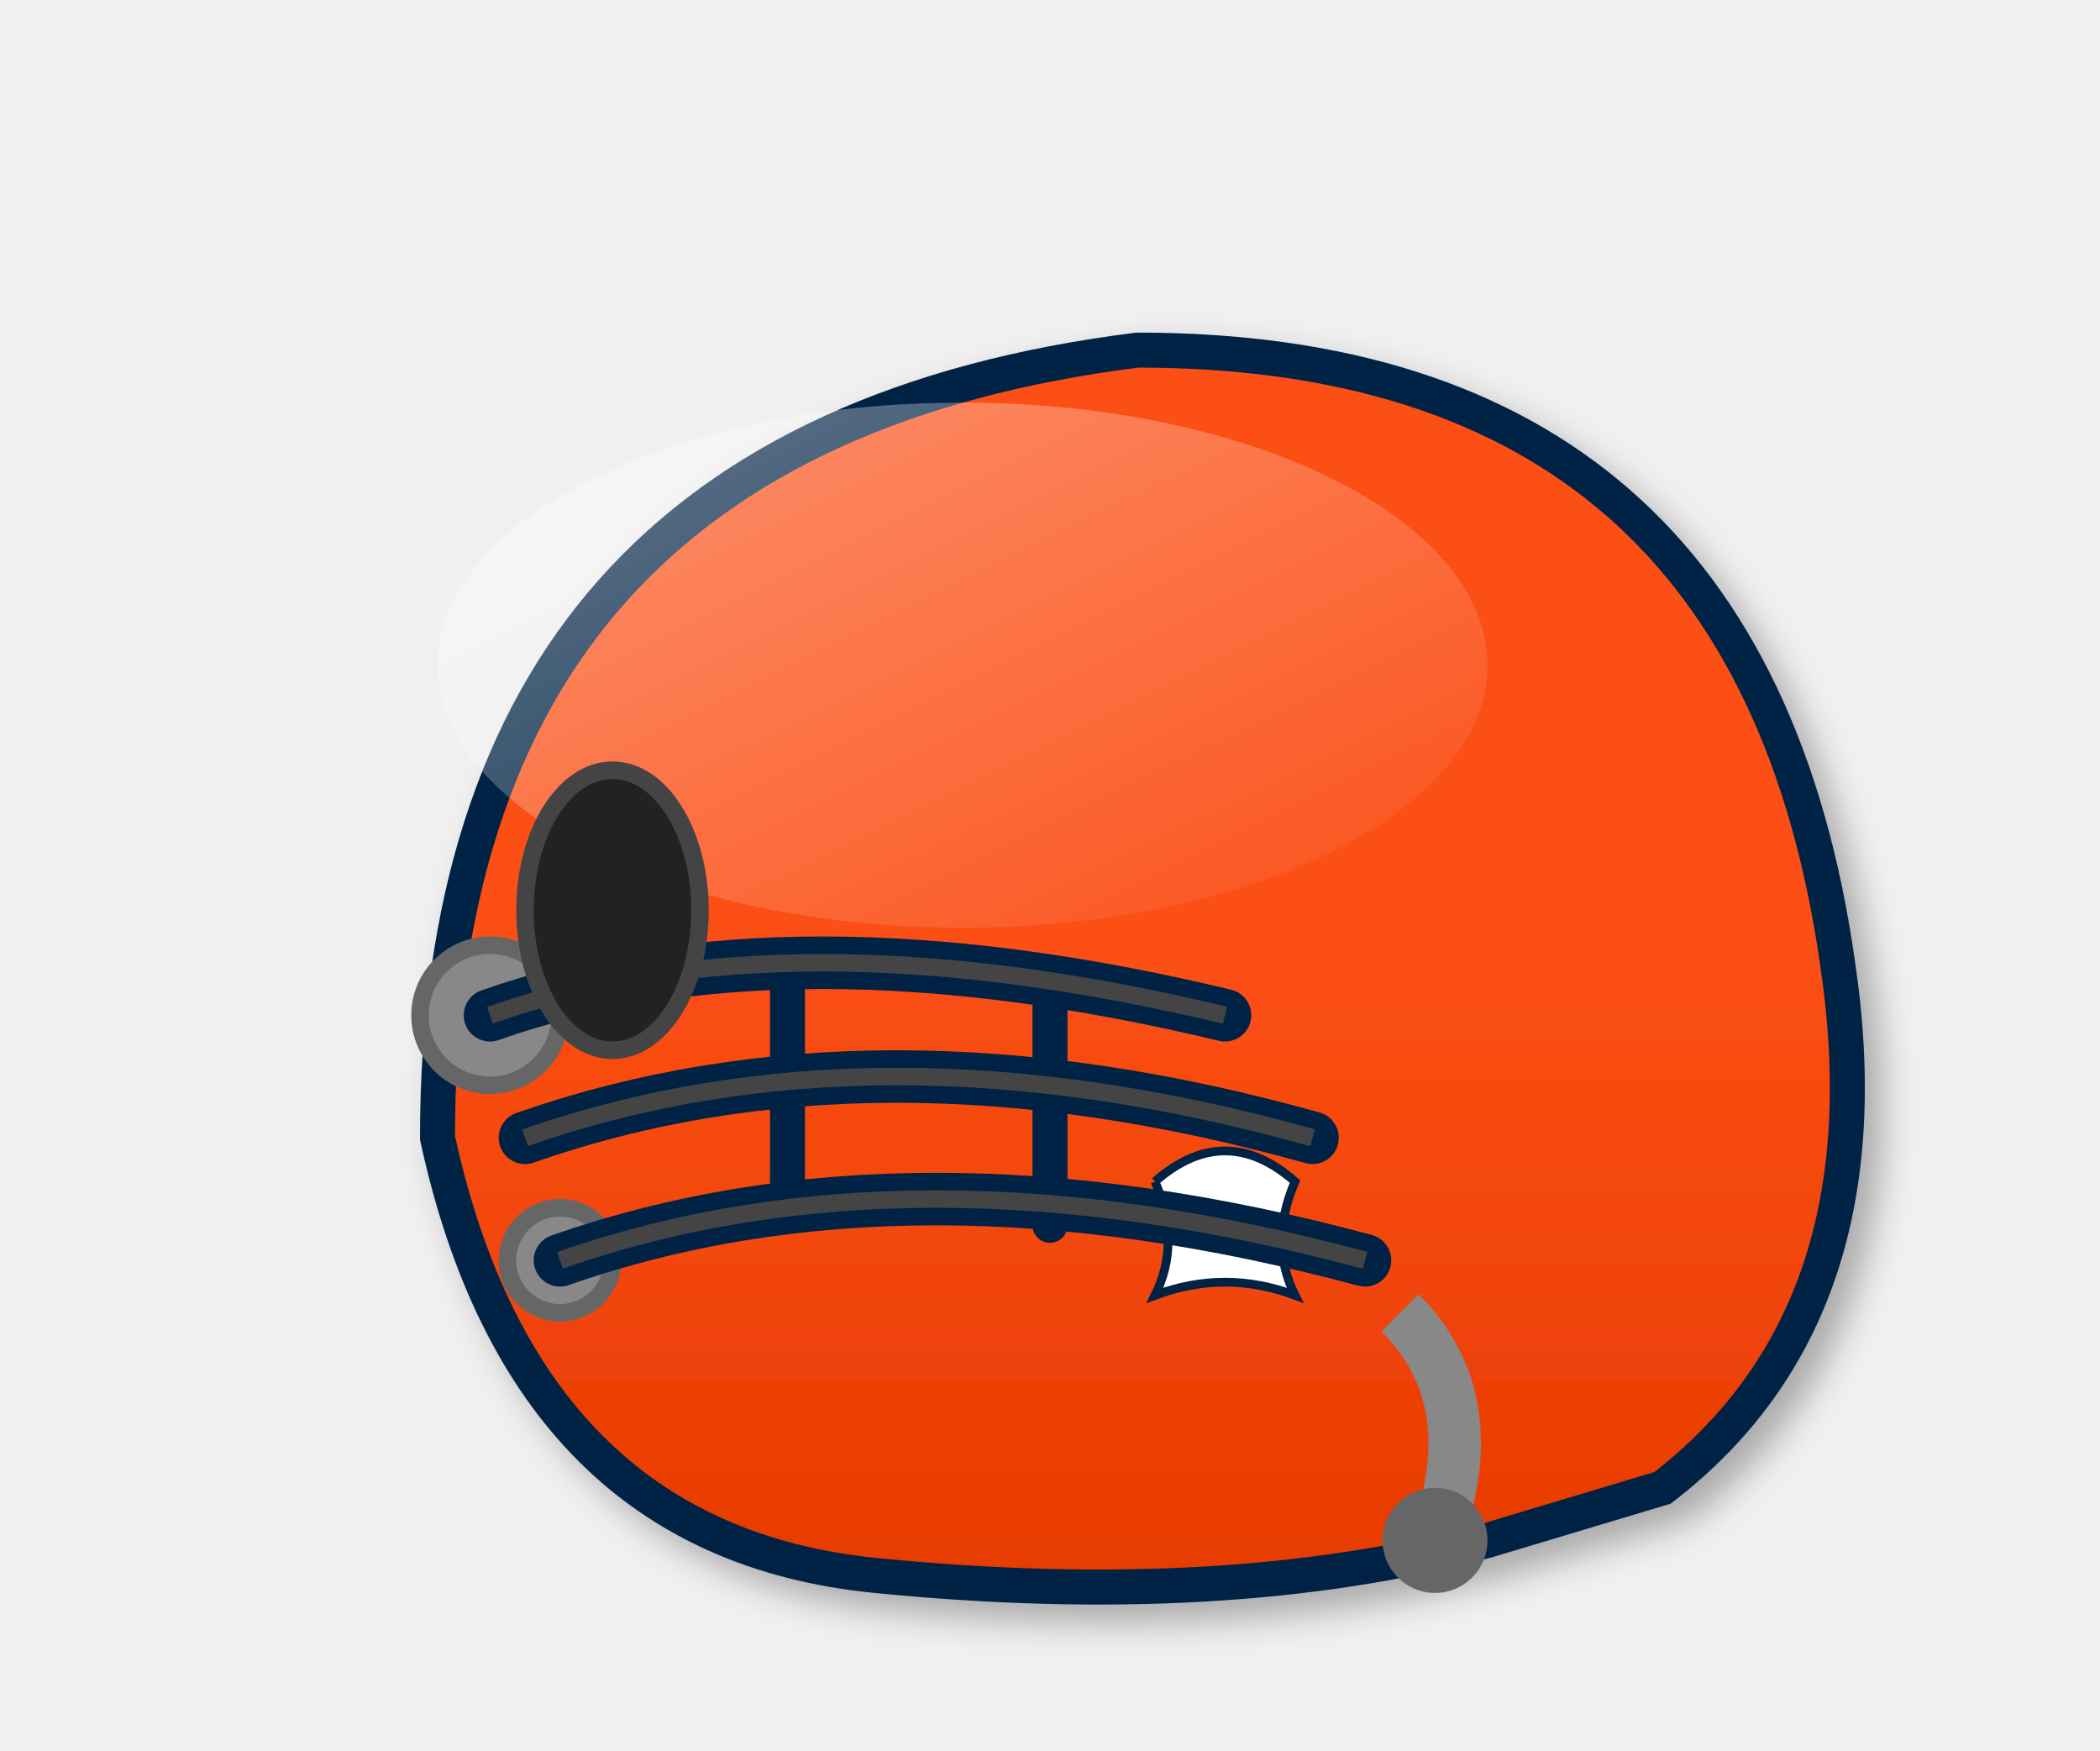
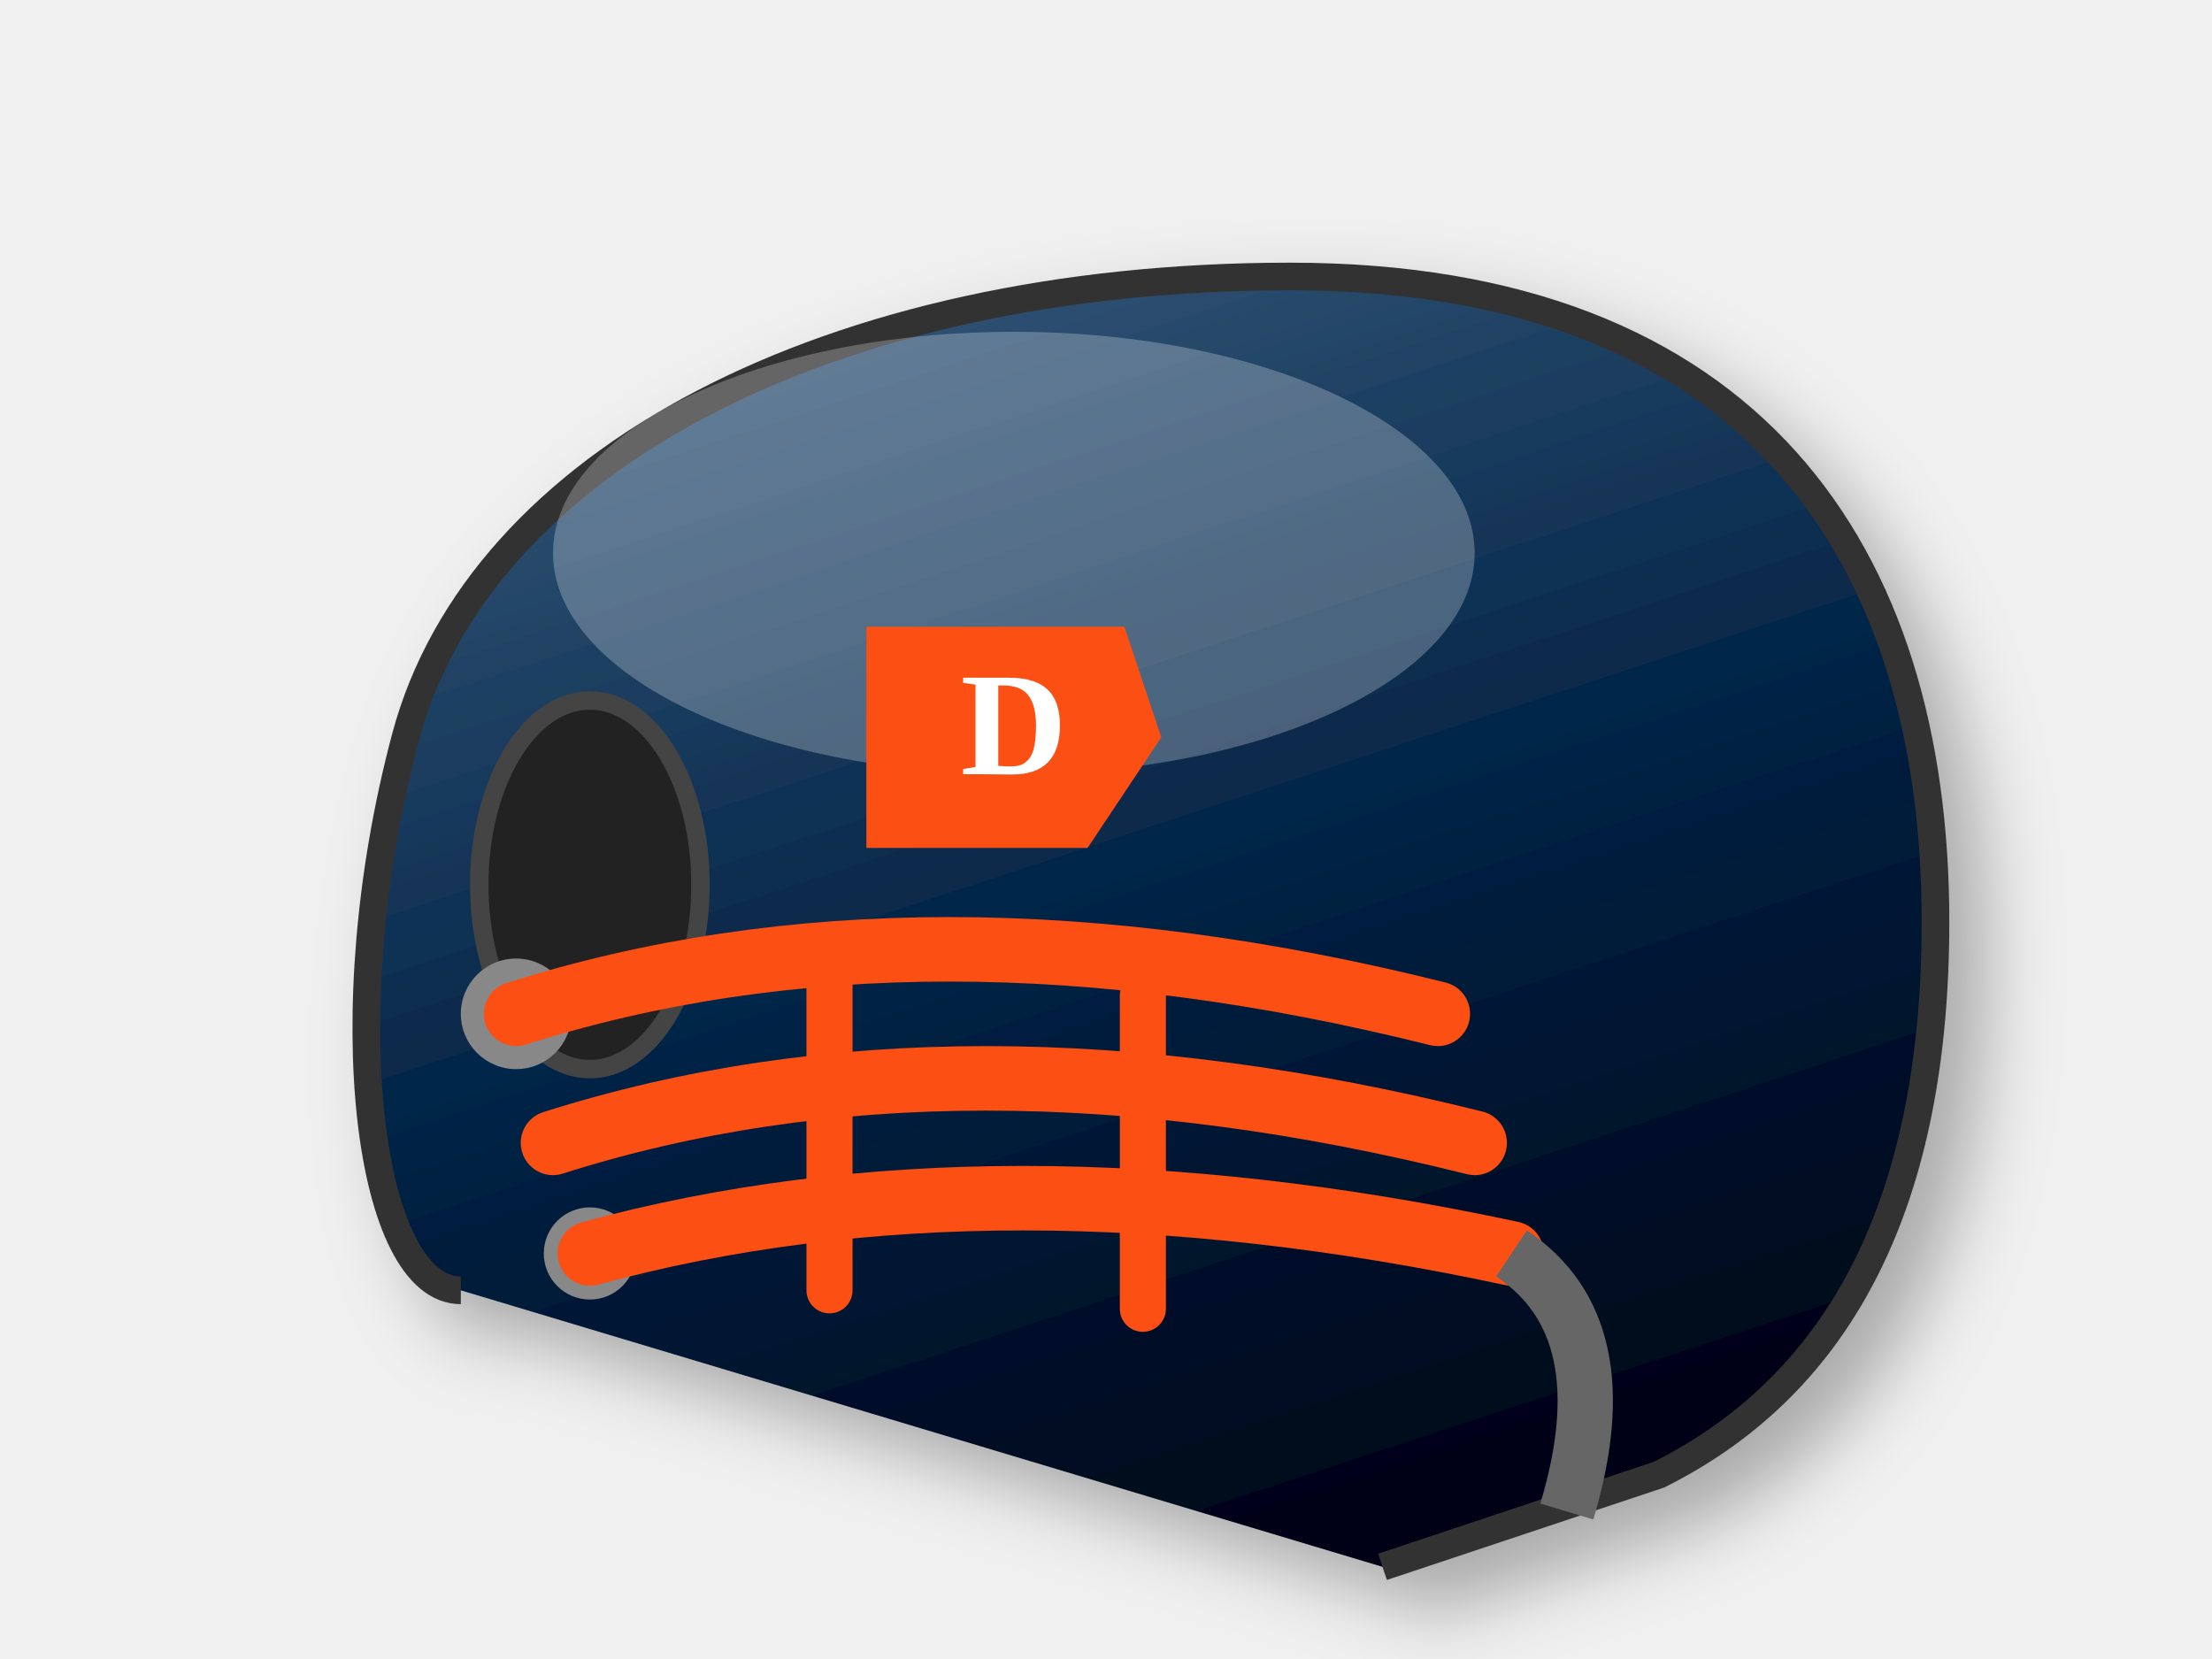
- <svg xmlns="http://www.w3.org/2000/svg" viewBox="0 0 120 100">
+ <svg xmlns="http://www.w3.org/2000/svg" viewBox="0 0 120 90">
  <defs>
-     <linearGradient id="helmetShellDEN" x1="0%" y1="0%" x2="0%" y2="100%">
-       <stop offset="0%" style="stop-color:#FB4F14;stop-opacity:1" />
-       <stop offset="50%" style="stop-color:#FB4F14;stop-opacity:1" />
-       <stop offset="100%" style="stop-color:#e73b00;stop-opacity:1" />
-     </linearGradient>
-     <linearGradient id="helmetHighlightDEN" x1="0%" y1="0%" x2="100%" y2="100%">
-       <stop offset="0%" style="stop-color:#ffffff;stop-opacity:0.4" />
-       <stop offset="100%" style="stop-color:#ffffff;stop-opacity:0" />
+     <linearGradient id="shellGradDEN" x1="30%" y1="0%" x2="70%" y2="100%">
+       <stop offset="0%" style="stop-color:#335577;stop-opacity:1" />
+       <stop offset="50%" style="stop-color:#002244;stop-opacity:1" />
+       <stop offset="100%" style="stop-color:#000011;stop-opacity:1" />
    </linearGradient>
    <filter id="shadowDEN" x="-20%" y="-20%" width="140%" height="140%">
-       <feDropShadow dx="1" dy="1" stdDeviation="1" flood-opacity="0.3" />
+       <feDropShadow dx="2" dy="2" stdDeviation="2" flood-opacity="0.3" />
    </filter>
  </defs>
-   <path d="M 25 65 Q 25 25 65 20 Q 100 20 105 55 Q 108 75 95 85 L 85 88 Q 70 92 50 90 Q 30 88 25 65 Z" fill="url(#helmetShellDEN)" stroke="#002244" stroke-width="2" filter="url(#shadowDEN)" />
-   <ellipse cx="55" cy="38" rx="30" ry="15" fill="url(#helmetHighlightDEN)" />
-   <g transform="translate(45, 45) scale(0.5)">
-     <path d="M 42 45 Q 50 38 58 45 Q 55 52 58 58 Q 50 55 42 58 Q 45 52 42 45" fill="#FFFFFF" stroke="#002244" stroke-width="1" />
+   <path d="M 25 70 C 20 70 18 55 22 40 C 26 25 45 15 70 15 C 95 15 105 30 105 50 C 105 65 100 75 90 80 L 75 85" fill="url(#shellGradDEN)" stroke="#333333" stroke-width="1.5" filter="url(#shadowDEN)" />
+   <ellipse cx="55" cy="30" rx="25" ry="12" fill="#FFFFFF" opacity="0.25" />
+   <path d="M 47 34 L 61 34 L 63 40 L 59 46 L 47 46 Z" fill="#FB4F14" />
+   <text x="55" y="42" text-anchor="middle" font-size="8" fill="#FFFFFF" font-weight="bold">D</text>
+   <ellipse cx="32" cy="48" rx="6" ry="10" fill="#222222" stroke="#444444" stroke-width="1" />
+   <circle cx="28" cy="55" r="3" fill="#888888" />
+   <circle cx="32" cy="68" r="2.5" fill="#888888" />
+   <g stroke="#FB4F14" stroke-width="3.5" fill="none" stroke-linecap="round">
+     <path d="M 28 55 Q 50 48 78 55" />
+     <path d="M 30 62 Q 52 55 80 62" />
+     <path d="M 32 68 Q 54 62 82 68" />
+     <path d="M 45 52 L 45 70" stroke-width="2.5" />
+     <path d="M 62 54 L 62 71" stroke-width="2.5" />
  </g>
-   <circle cx="28" cy="58" r="4" fill="#888888" stroke="#666666" stroke-width="1" />
-   <circle cx="32" cy="72" r="3" fill="#888888" stroke="#666666" stroke-width="1" />
-   <g stroke="#002244" stroke-width="3" fill="none" stroke-linecap="round">
-     <path d="M 28 58 Q 45 52 70 58" />
-     <path d="M 30 65 Q 50 58 75 65" />
-     <path d="M 32 72 Q 52 65 78 72" />
-     <path d="M 45 55 L 45 68" stroke-width="2" />
-     <path d="M 60 57 L 60 70" stroke-width="2" />
-   </g>
-   <path d="M 28 58 Q 45 52 70 58" stroke="#444444" stroke-width="1" fill="none" />
-   <path d="M 30 65 Q 50 58 75 65" stroke="#444444" stroke-width="1" fill="none" />
-   <path d="M 32 72 Q 52 65 78 72" stroke="#444444" stroke-width="1" fill="none" />
-   <ellipse cx="35" cy="52" rx="5" ry="8" fill="#222222" stroke="#444444" stroke-width="1" />
-   <path d="M 80 75 Q 85 80 82 88" stroke="#888888" stroke-width="3" fill="none" />
-   <circle cx="82" cy="88" r="3" fill="#666666" />
+   <path d="M 82 68 Q 88 72 85 82" stroke="#666666" stroke-width="3" fill="none" />
</svg>
